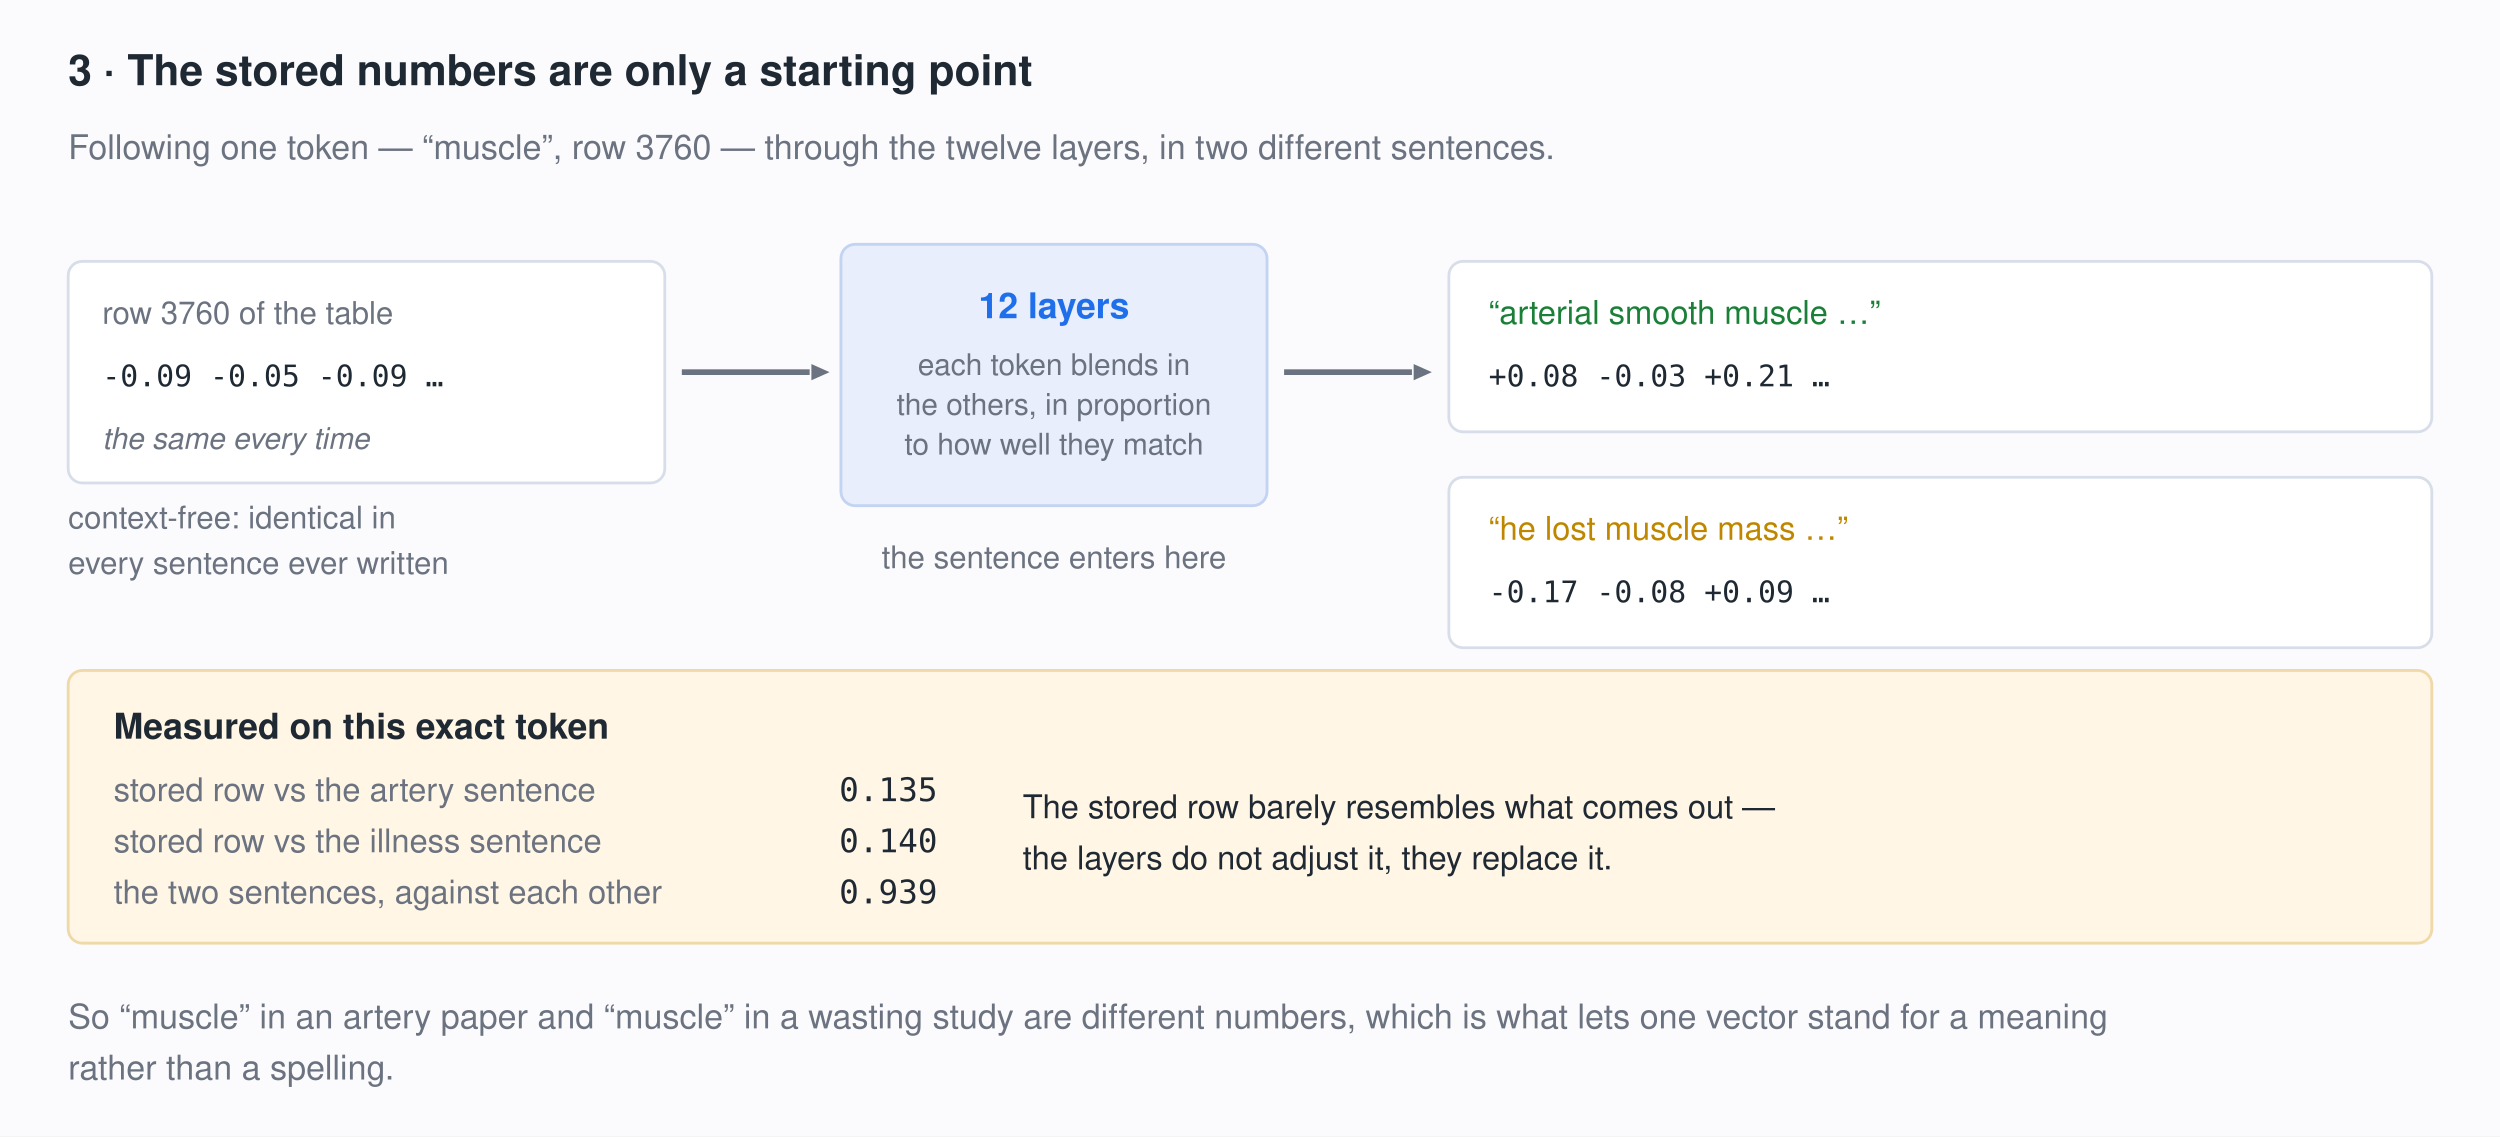
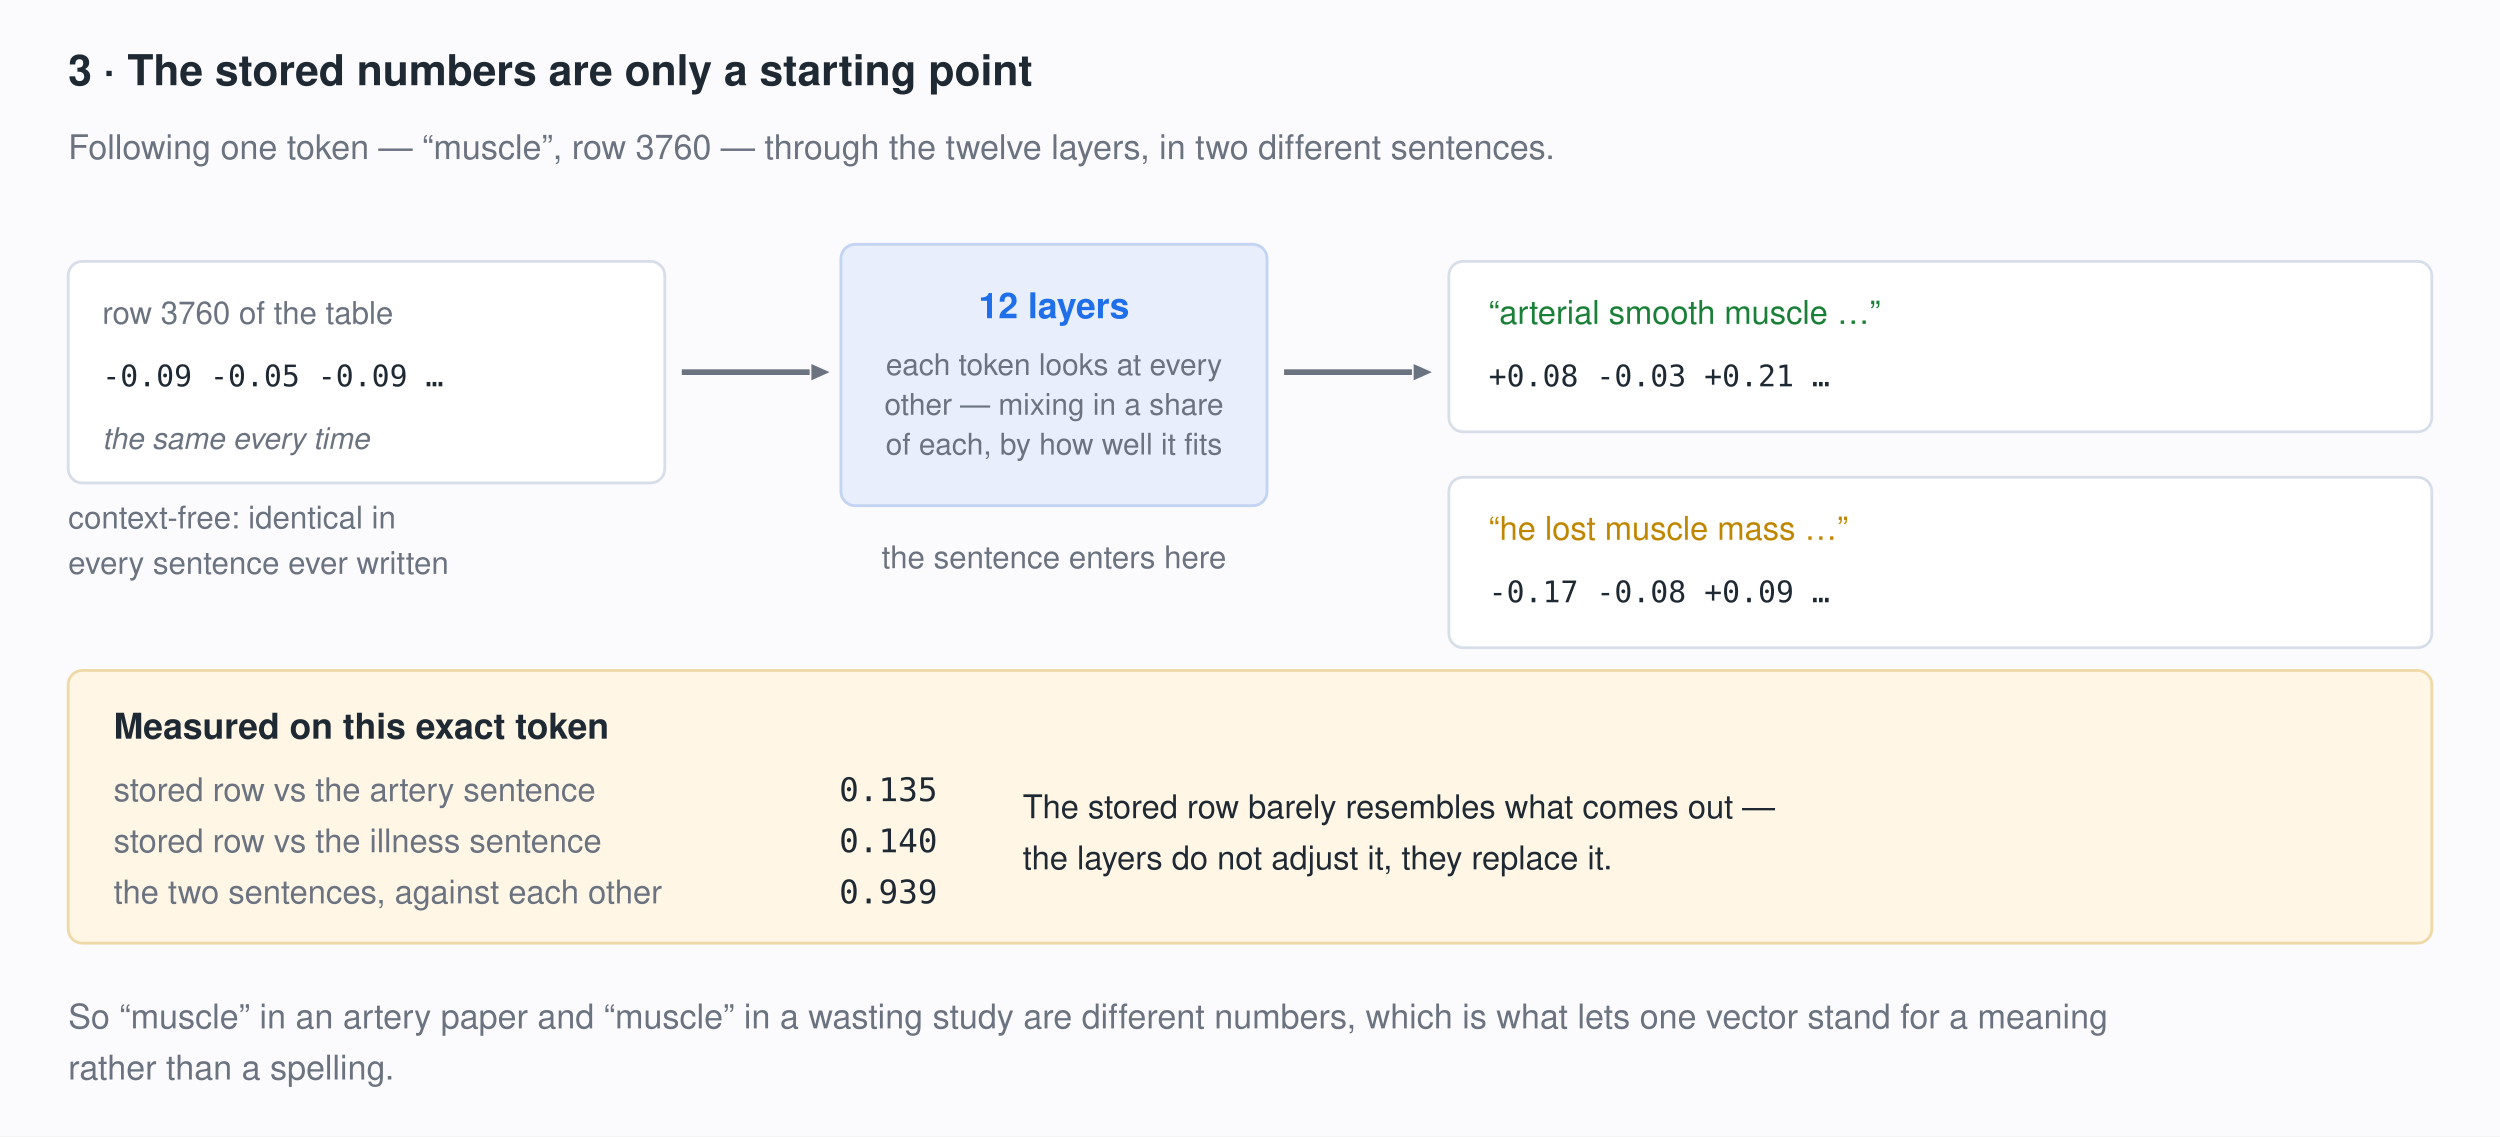
<svg xmlns="http://www.w3.org/2000/svg" viewBox="0 0 880 400" width="880" height="400" role="img" aria-label="The layers rewrite each token">
  <rect width="880" height="400" fill="#fbfbfd" />
  <text x="24" y="30" font-family="ui-sans-serif,-apple-system,Segoe UI,Helvetica,Arial,sans-serif" font-size="15" fill="#1f2933" text-anchor="start" font-weight="600" font-style="normal">3 · The stored numbers are only a starting point</text>
  <text x="24" y="56" font-family="ui-sans-serif,-apple-system,Segoe UI,Helvetica,Arial,sans-serif" font-size="12" fill="#6b7280" text-anchor="start" font-weight="normal" font-style="normal">Following one token — “muscle”, row 3760 — through the twelve layers, in two different sentences.</text>
  <rect x="24" y="92" width="210" height="78" rx="5" fill="#ffffff" stroke="#d8dee9" stroke-width="1" />
  <text x="36" y="114" font-family="ui-sans-serif,-apple-system,Segoe UI,Helvetica,Arial,sans-serif" font-size="11" fill="#6b7280" text-anchor="start" font-weight="normal" font-style="normal">row 3760 of the table</text>
  <text x="36" y="136" font-family="ui-monospace,SFMono-Regular,Menlo,Consolas,monospace" font-size="10.5" fill="#1f2933" text-anchor="start" font-weight="normal" font-style="normal">-0.09  -0.05  -0.09  …</text>
  <text x="36" y="158" font-family="ui-sans-serif,-apple-system,Segoe UI,Helvetica,Arial,sans-serif" font-size="10.5" fill="#6b7280" text-anchor="start" font-weight="normal" font-style="italic">the same every time</text>
  <text x="24" y="186" font-family="ui-sans-serif,-apple-system,Segoe UI,Helvetica,Arial,sans-serif" font-size="11" fill="#6b7280" text-anchor="start" font-weight="normal" font-style="normal">context-free: identical in</text>
  <text x="24" y="202" font-family="ui-sans-serif,-apple-system,Segoe UI,Helvetica,Arial,sans-serif" font-size="11" fill="#6b7280" text-anchor="start" font-weight="normal" font-style="normal">every sentence ever written</text>
  <line x1="240" y1="131" x2="285.0" y2="131.0" stroke="#6b7280" stroke-width="2" />
  <polygon points="292,131 285.608,133.854 285.608,128.146" fill="#6b7280" />
  <rect x="296" y="86" width="150" height="92" rx="5" fill="#e8eefb" stroke="#c3d3f2" stroke-width="1" />
  <text x="371" y="112" font-family="ui-sans-serif,-apple-system,Segoe UI,Helvetica,Arial,sans-serif" font-size="12.5" fill="#1f6feb" text-anchor="middle" font-weight="600" font-style="normal">12 layers</text>
-   <text x="371" y="132" font-family="ui-sans-serif,-apple-system,Segoe UI,Helvetica,Arial,sans-serif" font-size="10.5" fill="#6b7280" text-anchor="middle" font-weight="normal" font-style="normal">each token blends in</text>
-   <text x="371" y="146" font-family="ui-sans-serif,-apple-system,Segoe UI,Helvetica,Arial,sans-serif" font-size="10.5" fill="#6b7280" text-anchor="middle" font-weight="normal" font-style="normal">the others, in proportion</text>
-   <text x="371" y="160" font-family="ui-sans-serif,-apple-system,Segoe UI,Helvetica,Arial,sans-serif" font-size="10.5" fill="#6b7280" text-anchor="middle" font-weight="normal" font-style="normal">to how well they match</text>
+   <text x="371" y="132" font-family="ui-sans-serif,-apple-system,Segoe UI,Helvetica,Arial,sans-serif" font-size="10.5" fill="#6b7280" text-anchor="middle" font-weight="normal" font-style="normal">each token looks at every</text>
+   <text x="371" y="146" font-family="ui-sans-serif,-apple-system,Segoe UI,Helvetica,Arial,sans-serif" font-size="10.5" fill="#6b7280" text-anchor="middle" font-weight="normal" font-style="normal">other — mixing in a share</text>
+   <text x="371" y="160" font-family="ui-sans-serif,-apple-system,Segoe UI,Helvetica,Arial,sans-serif" font-size="10.5" fill="#6b7280" text-anchor="middle" font-weight="normal" font-style="normal">of each, by how well it fits</text>
  <text x="371" y="200" font-family="ui-sans-serif,-apple-system,Segoe UI,Helvetica,Arial,sans-serif" font-size="11" fill="#6b7280" text-anchor="middle" font-weight="normal" font-style="normal">the sentence enters here</text>
  <line x1="452" y1="131" x2="497.0" y2="131.0" stroke="#6b7280" stroke-width="2" />
  <polygon points="504,131 497.608,133.854 497.608,128.146" fill="#6b7280" />
  <rect x="510" y="92" width="346" height="60" rx="5" fill="#ffffff" stroke="#d8dee9" stroke-width="1" />
  <text x="524" y="114" font-family="ui-sans-serif,-apple-system,Segoe UI,Helvetica,Arial,sans-serif" font-size="11.5" fill="#1a7f37" text-anchor="start" font-weight="normal" font-style="normal">“arterial smooth muscle …”</text>
  <text x="524" y="136" font-family="ui-monospace,SFMono-Regular,Menlo,Consolas,monospace" font-size="10.5" fill="#1f2933" text-anchor="start" font-weight="normal" font-style="normal">+0.08  -0.03  +0.21  …</text>
  <rect x="510" y="168" width="346" height="60" rx="5" fill="#ffffff" stroke="#d8dee9" stroke-width="1" />
  <text x="524" y="190" font-family="ui-sans-serif,-apple-system,Segoe UI,Helvetica,Arial,sans-serif" font-size="11.5" fill="#bf8700" text-anchor="start" font-weight="normal" font-style="normal">“he lost muscle mass …”</text>
  <text x="524" y="212" font-family="ui-monospace,SFMono-Regular,Menlo,Consolas,monospace" font-size="10.5" fill="#1f2933" text-anchor="start" font-weight="normal" font-style="normal">-0.17  -0.08  +0.09  …</text>
  <rect x="24" y="236" width="832" height="96" rx="5" fill="#fff6e5" stroke="#f0d9a8" stroke-width="1" />
  <text x="40" y="260" font-family="ui-sans-serif,-apple-system,Segoe UI,Helvetica,Arial,sans-serif" font-size="12.5" fill="#1f2933" text-anchor="start" font-weight="600" font-style="normal">Measured on this exact token</text>
  <text x="40" y="282" font-family="ui-sans-serif,-apple-system,Segoe UI,Helvetica,Arial,sans-serif" font-size="11.5" fill="#6b7280" text-anchor="start" font-weight="normal" font-style="normal">stored row  vs  the artery sentence</text>
  <text x="330" y="282" font-family="ui-monospace,SFMono-Regular,Menlo,Consolas,monospace" font-size="11.5" fill="#1f2933" text-anchor="end" font-weight="normal" font-style="normal">0.135</text>
  <text x="40" y="300" font-family="ui-sans-serif,-apple-system,Segoe UI,Helvetica,Arial,sans-serif" font-size="11.5" fill="#6b7280" text-anchor="start" font-weight="normal" font-style="normal">stored row  vs  the illness sentence</text>
  <text x="330" y="300" font-family="ui-monospace,SFMono-Regular,Menlo,Consolas,monospace" font-size="11.5" fill="#1f2933" text-anchor="end" font-weight="normal" font-style="normal">0.140</text>
  <text x="40" y="318" font-family="ui-sans-serif,-apple-system,Segoe UI,Helvetica,Arial,sans-serif" font-size="11.5" fill="#6b7280" text-anchor="start" font-weight="normal" font-style="normal">the two sentences, against each other</text>
  <text x="330" y="318" font-family="ui-monospace,SFMono-Regular,Menlo,Consolas,monospace" font-size="11.5" fill="#1f2933" text-anchor="end" font-weight="normal" font-style="normal">0.939</text>
  <text x="360" y="288" font-family="ui-sans-serif,-apple-system,Segoe UI,Helvetica,Arial,sans-serif" font-size="11.5" fill="#1f2933" text-anchor="start" font-weight="normal" font-style="normal">The stored row barely resembles what comes out —</text>
  <text x="360" y="306" font-family="ui-sans-serif,-apple-system,Segoe UI,Helvetica,Arial,sans-serif" font-size="11.5" fill="#1f2933" text-anchor="start" font-weight="normal" font-style="normal">the layers do not adjust it, they replace it.</text>
  <text x="24" y="362" font-family="ui-sans-serif,-apple-system,Segoe UI,Helvetica,Arial,sans-serif" font-size="12" fill="#6b7280" text-anchor="start" font-weight="normal" font-style="normal">So “muscle” in an artery paper and “muscle” in a wasting study are different numbers, which is what lets one vector stand for a meaning</text>
  <text x="24" y="380" font-family="ui-sans-serif,-apple-system,Segoe UI,Helvetica,Arial,sans-serif" font-size="12" fill="#6b7280" text-anchor="start" font-weight="normal" font-style="normal">rather than a spelling.</text>
</svg>
